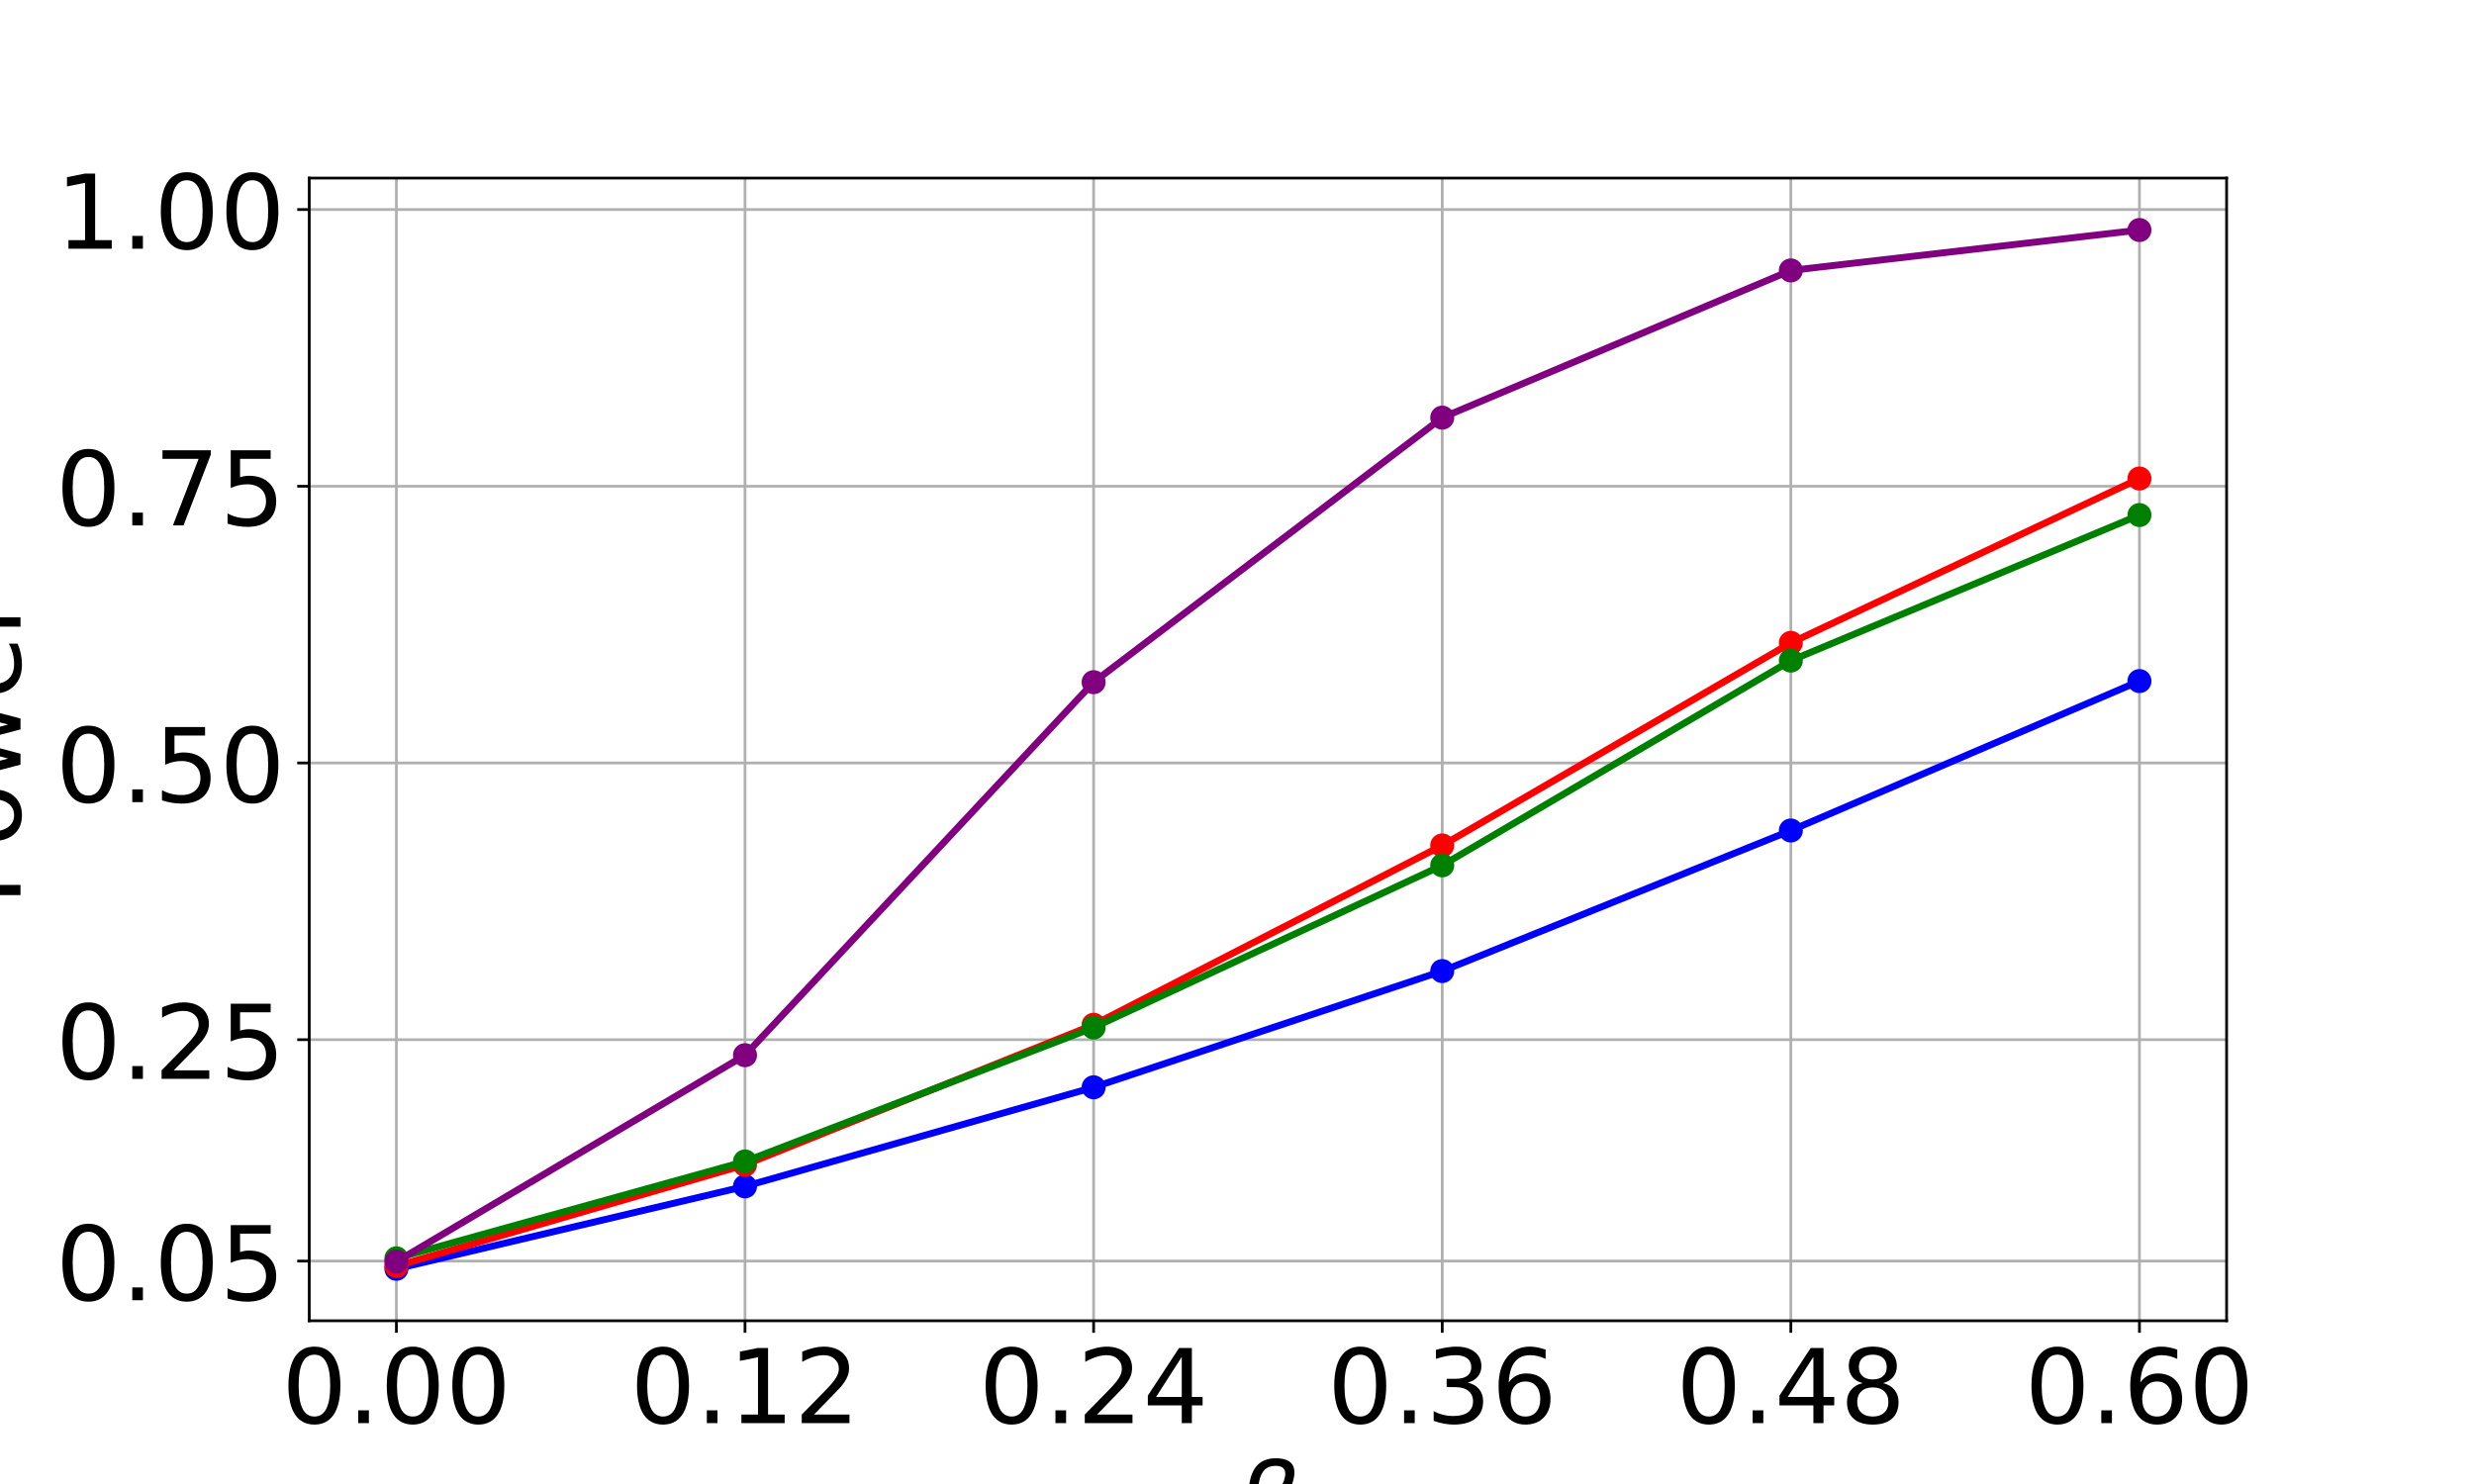
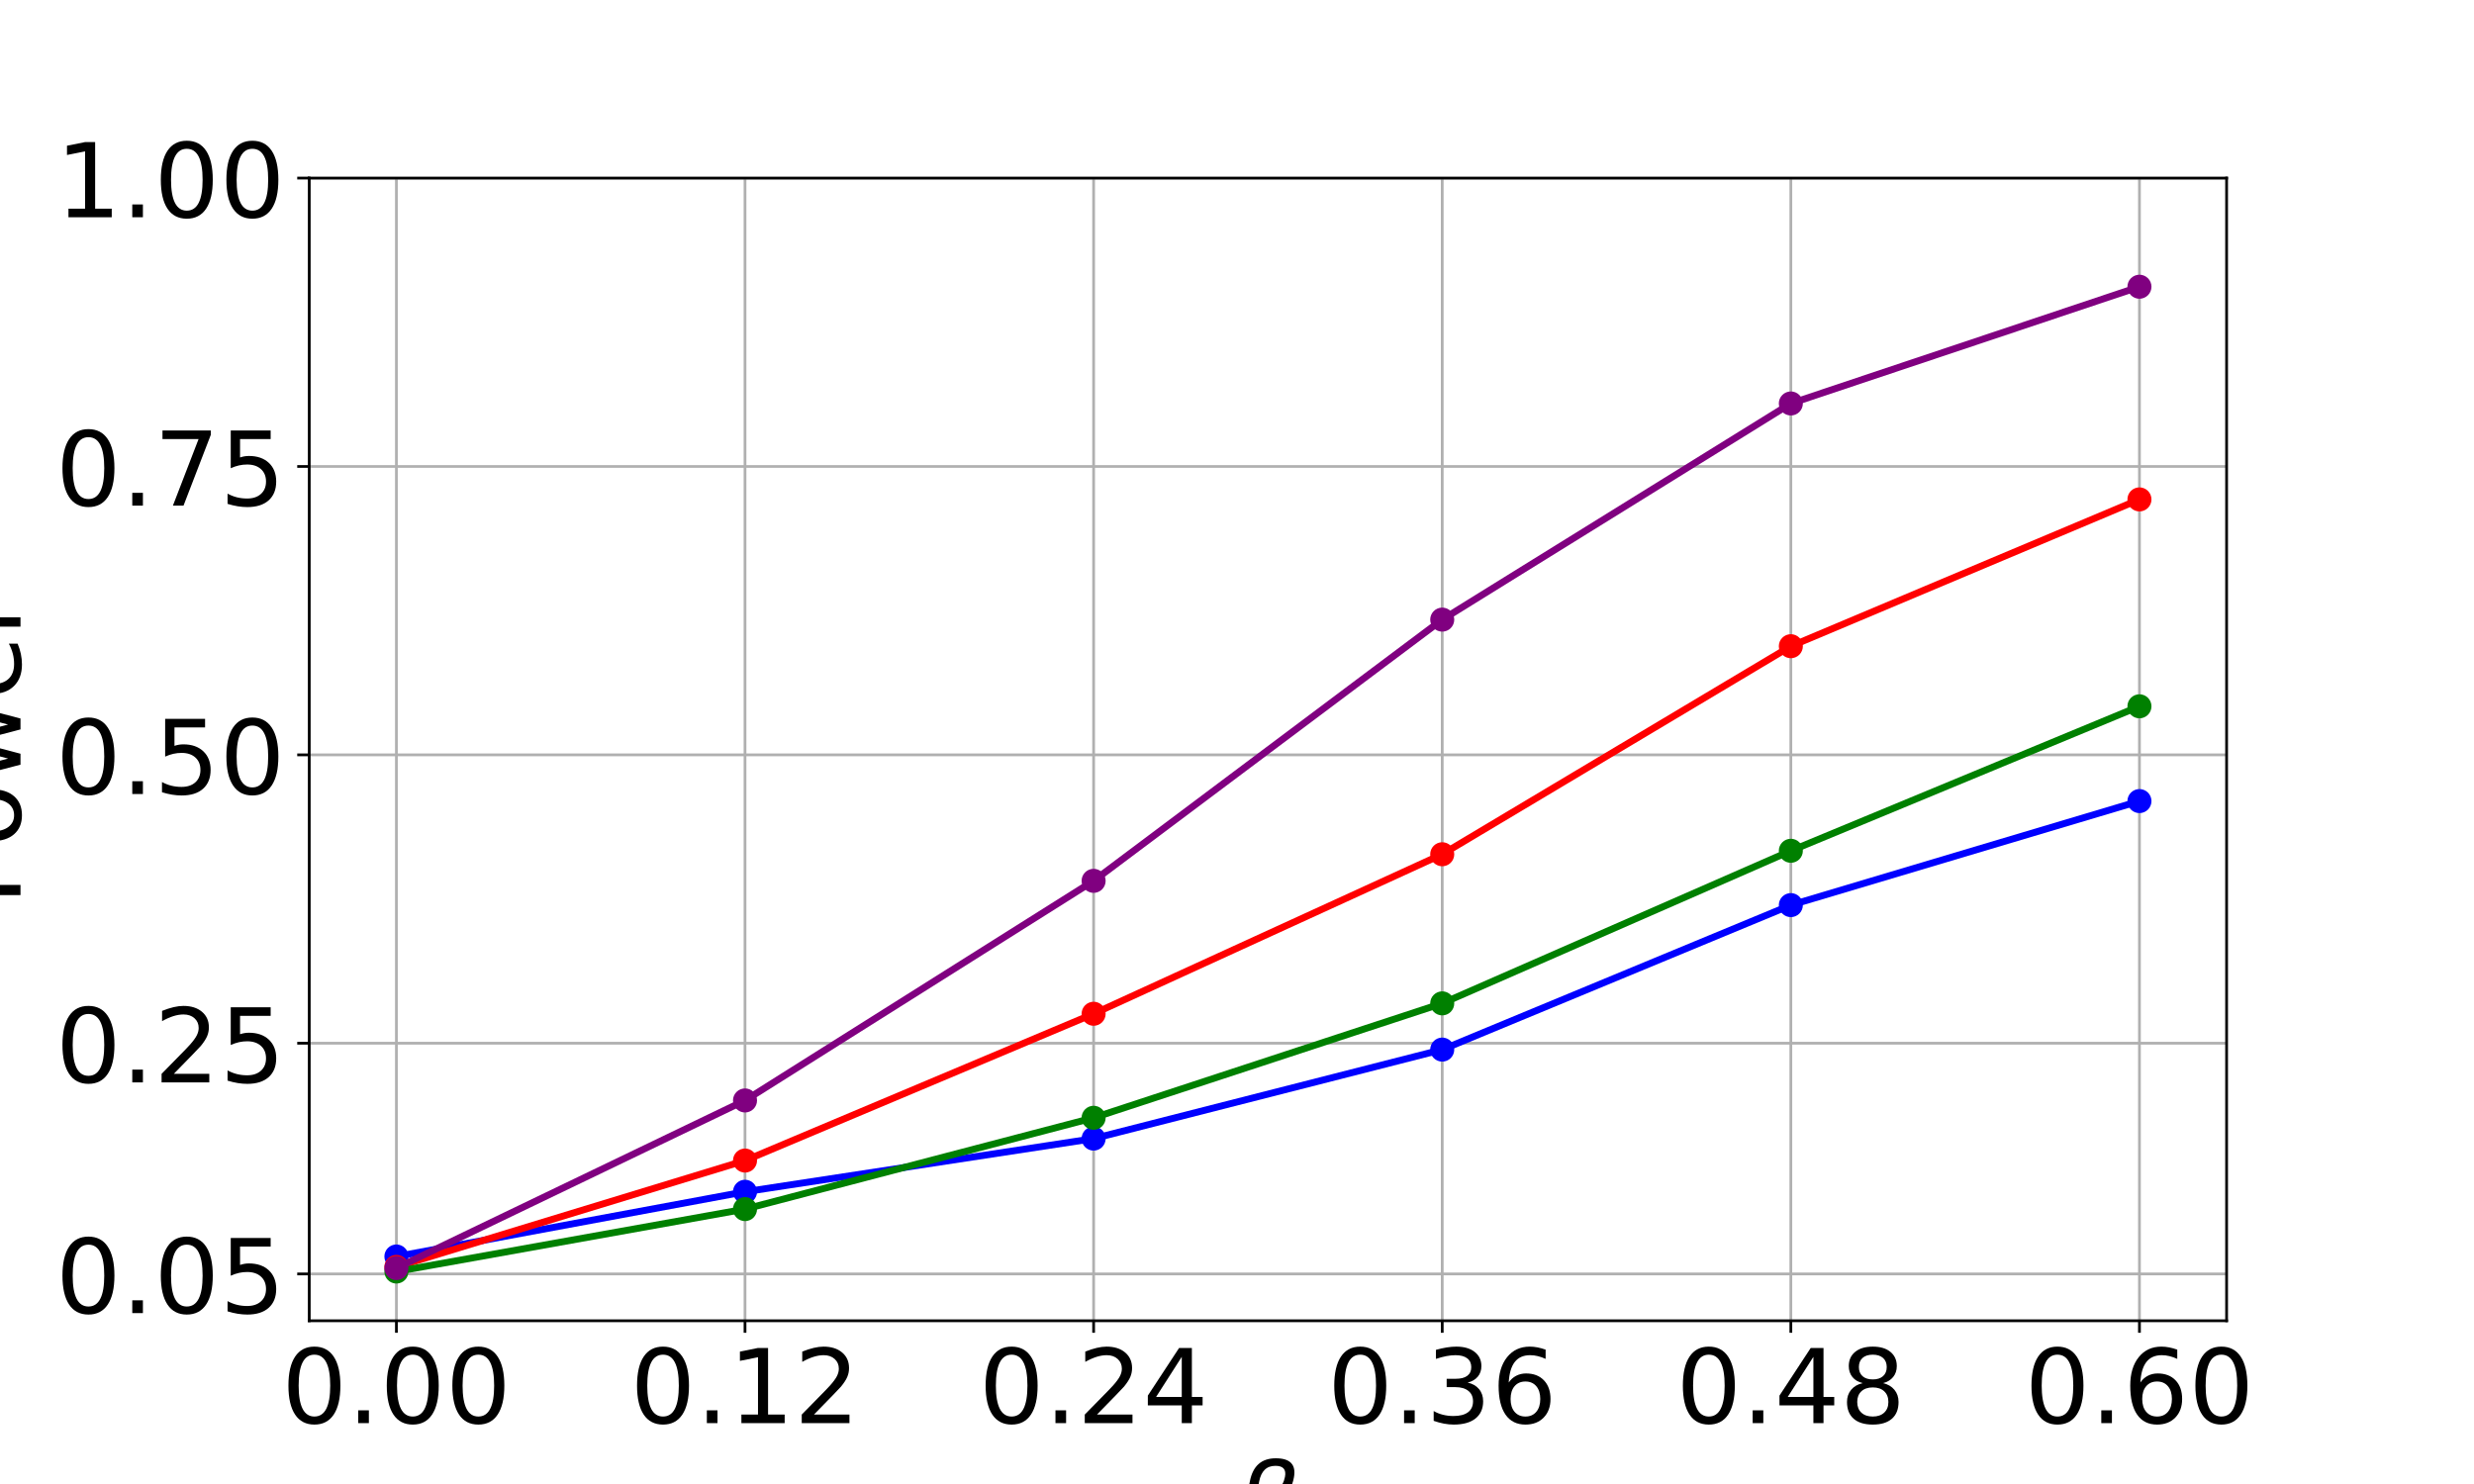
<svg xmlns="http://www.w3.org/2000/svg" xmlns:xlink="http://www.w3.org/1999/xlink" width="720pt" height="432pt" viewBox="0 0 720 432" version="1.1">
  <defs>
    <style type="text/css">*{stroke-linejoin: round; stroke-linecap: butt}</style>
  </defs>
  <g id="figure_1">
    <g id="patch_1">
      <path d="M 0 432  L 720 432  L 720 0  L 0 0  z " style="fill: #ffffff" />
    </g>
    <g id="axes_1">
      <g id="patch_2">
        <path d="M 90 384.48  L 648 384.48  L 648 51.84  L 90 51.84  z " style="fill: #ffffff" />
      </g>
      <g id="matplotlib.axis_1">
        <g id="xtick_1">
          <g id="line2d_1">
-             <path d="M 115.364 384.48  L 115.364 51.84  " clip-path="url(#p0c7e4911d2)" style="fill: none; stroke: #b0b0b0; stroke-width: 0.8; stroke-linecap: square" />
+             <path d="M 115.364 384.48  L 115.364 51.84  " clip-path="url(#p7acdc396c1)" style="fill: none; stroke: #b0b0b0; stroke-width: 0.8; stroke-linecap: square" />
          </g>
          <g id="line2d_2">
            <defs>
-               <path id="ma0d2a9cfcd" d="M 0 0  L 0 3.5  " style="stroke: #000000; stroke-width: 0.8" />
+               <path id="ma7e006660e" d="M 0 0  L 0 3.5  " style="stroke: #000000; stroke-width: 0.8" />
            </defs>
            <g>
-               <use xlink:href="#ma0d2a9cfcd" x="115.364" y="384.48" style="stroke: #000000; stroke-width: 0.8" />
+               <use xlink:href="#ma7e006660e" x="115.364" y="384.48" style="stroke: #000000; stroke-width: 0.8" />
            </g>
          </g>
          <g id="text_1">
            <g transform="translate(81.9652 414.2753) scale(0.3 -0.3)">
              <defs>
                <path id="DejaVuSans-30" d="M 2034 4250  Q 1547 4250 1301 3770  Q 1056 3291 1056 2328  Q 1056 1369 1301 889  Q 1547 409 2034 409  Q 2525 409 2770 889  Q 3016 1369 3016 2328  Q 3016 3291 2770 3770  Q 2525 4250 2034 4250  z M 2034 4750  Q 2819 4750 3233 4129  Q 3647 3509 3647 2328  Q 3647 1150 3233 529  Q 2819 -91 2034 -91  Q 1250 -91 836 529  Q 422 1150 422 2328  Q 422 3509 836 4129  Q 1250 4750 2034 4750  z " transform="scale(0.015625)" />
                <path id="DejaVuSans-2e" d="M 684 794  L 1344 794  L 1344 0  L 684 0  L 684 794  z " transform="scale(0.015625)" />
              </defs>
              <use xlink:href="#DejaVuSans-30" />
              <use xlink:href="#DejaVuSans-2e" x="63.623" />
              <use xlink:href="#DejaVuSans-30" x="95.41" />
              <use xlink:href="#DejaVuSans-30" x="159.033" />
            </g>
          </g>
        </g>
        <g id="xtick_2">
          <g id="line2d_3">
-             <path d="M 216.818 384.48  L 216.818 51.84  " clip-path="url(#p0c7e4911d2)" style="fill: none; stroke: #b0b0b0; stroke-width: 0.8; stroke-linecap: square" />
+             <path d="M 216.818 384.48  L 216.818 51.84  " clip-path="url(#p7acdc396c1)" style="fill: none; stroke: #b0b0b0; stroke-width: 0.8; stroke-linecap: square" />
          </g>
          <g id="line2d_4">
            <g>
-               <use xlink:href="#ma0d2a9cfcd" x="216.818" y="384.48" style="stroke: #000000; stroke-width: 0.8" />
+               <use xlink:href="#ma7e006660e" x="216.818" y="384.48" style="stroke: #000000; stroke-width: 0.8" />
            </g>
          </g>
          <g id="text_2">
            <g transform="translate(183.4197 414.2753) scale(0.3 -0.3)">
              <defs>
                <path id="DejaVuSans-31" d="M 794 531  L 1825 531  L 1825 4091  L 703 3866  L 703 4441  L 1819 4666  L 2450 4666  L 2450 531  L 3481 531  L 3481 0  L 794 0  L 794 531  z " transform="scale(0.015625)" />
                <path id="DejaVuSans-32" d="M 1228 531  L 3431 531  L 3431 0  L 469 0  L 469 531  Q 828 903 1448 1529  Q 2069 2156 2228 2338  Q 2531 2678 2651 2914  Q 2772 3150 2772 3378  Q 2772 3750 2511 3984  Q 2250 4219 1831 4219  Q 1534 4219 1204 4116  Q 875 4013 500 3803  L 500 4441  Q 881 4594 1212 4672  Q 1544 4750 1819 4750  Q 2544 4750 2975 4387  Q 3406 4025 3406 3419  Q 3406 3131 3298 2873  Q 3191 2616 2906 2266  Q 2828 2175 2409 1742  Q 1991 1309 1228 531  z " transform="scale(0.015625)" />
              </defs>
              <use xlink:href="#DejaVuSans-30" />
              <use xlink:href="#DejaVuSans-2e" x="63.623" />
              <use xlink:href="#DejaVuSans-31" x="95.41" />
              <use xlink:href="#DejaVuSans-32" x="159.033" />
            </g>
          </g>
        </g>
        <g id="xtick_3">
          <g id="line2d_5">
-             <path d="M 318.273 384.48  L 318.273 51.84  " clip-path="url(#p0c7e4911d2)" style="fill: none; stroke: #b0b0b0; stroke-width: 0.8; stroke-linecap: square" />
+             <path d="M 318.273 384.48  L 318.273 51.84  " clip-path="url(#p7acdc396c1)" style="fill: none; stroke: #b0b0b0; stroke-width: 0.8; stroke-linecap: square" />
          </g>
          <g id="line2d_6">
            <g>
-               <use xlink:href="#ma0d2a9cfcd" x="318.273" y="384.48" style="stroke: #000000; stroke-width: 0.8" />
+               <use xlink:href="#ma7e006660e" x="318.273" y="384.48" style="stroke: #000000; stroke-width: 0.8" />
            </g>
          </g>
          <g id="text_3">
            <g transform="translate(284.8743 414.2753) scale(0.3 -0.3)">
              <defs>
                <path id="DejaVuSans-34" d="M 2419 4116  L 825 1625  L 2419 1625  L 2419 4116  z M 2253 4666  L 3047 4666  L 3047 1625  L 3713 1625  L 3713 1100  L 3047 1100  L 3047 0  L 2419 0  L 2419 1100  L 313 1100  L 313 1709  L 2253 4666  z " transform="scale(0.015625)" />
              </defs>
              <use xlink:href="#DejaVuSans-30" />
              <use xlink:href="#DejaVuSans-2e" x="63.623" />
              <use xlink:href="#DejaVuSans-32" x="95.41" />
              <use xlink:href="#DejaVuSans-34" x="159.033" />
            </g>
          </g>
        </g>
        <g id="xtick_4">
          <g id="line2d_7">
-             <path d="M 419.727 384.48  L 419.727 51.84  " clip-path="url(#p0c7e4911d2)" style="fill: none; stroke: #b0b0b0; stroke-width: 0.8; stroke-linecap: square" />
+             <path d="M 419.727 384.48  L 419.727 51.84  " clip-path="url(#p7acdc396c1)" style="fill: none; stroke: #b0b0b0; stroke-width: 0.8; stroke-linecap: square" />
          </g>
          <g id="line2d_8">
            <g>
-               <use xlink:href="#ma0d2a9cfcd" x="419.727" y="384.48" style="stroke: #000000; stroke-width: 0.8" />
+               <use xlink:href="#ma7e006660e" x="419.727" y="384.48" style="stroke: #000000; stroke-width: 0.8" />
            </g>
          </g>
          <g id="text_4">
            <g transform="translate(386.3288 414.2753) scale(0.3 -0.3)">
              <defs>
                <path id="DejaVuSans-33" d="M 2597 2516  Q 3050 2419 3304 2112  Q 3559 1806 3559 1356  Q 3559 666 3084 287  Q 2609 -91 1734 -91  Q 1441 -91 1130 -33  Q 819 25 488 141  L 488 750  Q 750 597 1062 519  Q 1375 441 1716 441  Q 2309 441 2620 675  Q 2931 909 2931 1356  Q 2931 1769 2642 2001  Q 2353 2234 1838 2234  L 1294 2234  L 1294 2753  L 1863 2753  Q 2328 2753 2575 2939  Q 2822 3125 2822 3475  Q 2822 3834 2567 4026  Q 2313 4219 1838 4219  Q 1578 4219 1281 4162  Q 984 4106 628 3988  L 628 4550  Q 988 4650 1302 4700  Q 1616 4750 1894 4750  Q 2613 4750 3031 4423  Q 3450 4097 3450 3541  Q 3450 3153 3228 2886  Q 3006 2619 2597 2516  z " transform="scale(0.015625)" />
                <path id="DejaVuSans-36" d="M 2113 2584  Q 1688 2584 1439 2293  Q 1191 2003 1191 1497  Q 1191 994 1439 701  Q 1688 409 2113 409  Q 2538 409 2786 701  Q 3034 994 3034 1497  Q 3034 2003 2786 2293  Q 2538 2584 2113 2584  z M 3366 4563  L 3366 3988  Q 3128 4100 2886 4159  Q 2644 4219 2406 4219  Q 1781 4219 1451 3797  Q 1122 3375 1075 2522  Q 1259 2794 1537 2939  Q 1816 3084 2150 3084  Q 2853 3084 3261 2657  Q 3669 2231 3669 1497  Q 3669 778 3244 343  Q 2819 -91 2113 -91  Q 1303 -91 875 529  Q 447 1150 447 2328  Q 447 3434 972 4092  Q 1497 4750 2381 4750  Q 2619 4750 2861 4703  Q 3103 4656 3366 4563  z " transform="scale(0.015625)" />
              </defs>
              <use xlink:href="#DejaVuSans-30" />
              <use xlink:href="#DejaVuSans-2e" x="63.623" />
              <use xlink:href="#DejaVuSans-33" x="95.41" />
              <use xlink:href="#DejaVuSans-36" x="159.033" />
            </g>
          </g>
        </g>
        <g id="xtick_5">
          <g id="line2d_9">
-             <path d="M 521.182 384.48  L 521.182 51.84  " clip-path="url(#p0c7e4911d2)" style="fill: none; stroke: #b0b0b0; stroke-width: 0.8; stroke-linecap: square" />
+             <path d="M 521.182 384.48  L 521.182 51.84  " clip-path="url(#p7acdc396c1)" style="fill: none; stroke: #b0b0b0; stroke-width: 0.8; stroke-linecap: square" />
          </g>
          <g id="line2d_10">
            <g>
-               <use xlink:href="#ma0d2a9cfcd" x="521.182" y="384.48" style="stroke: #000000; stroke-width: 0.8" />
+               <use xlink:href="#ma7e006660e" x="521.182" y="384.48" style="stroke: #000000; stroke-width: 0.8" />
            </g>
          </g>
          <g id="text_5">
            <g transform="translate(487.7834 414.2753) scale(0.3 -0.3)">
              <defs>
                <path id="DejaVuSans-38" d="M 2034 2216  Q 1584 2216 1326 1975  Q 1069 1734 1069 1313  Q 1069 891 1326 650  Q 1584 409 2034 409  Q 2484 409 2743 651  Q 3003 894 3003 1313  Q 3003 1734 2745 1975  Q 2488 2216 2034 2216  z M 1403 2484  Q 997 2584 770 2862  Q 544 3141 544 3541  Q 544 4100 942 4425  Q 1341 4750 2034 4750  Q 2731 4750 3128 4425  Q 3525 4100 3525 3541  Q 3525 3141 3298 2862  Q 3072 2584 2669 2484  Q 3125 2378 3379 2068  Q 3634 1759 3634 1313  Q 3634 634 3220 271  Q 2806 -91 2034 -91  Q 1263 -91 848 271  Q 434 634 434 1313  Q 434 1759 690 2068  Q 947 2378 1403 2484  z M 1172 3481  Q 1172 3119 1398 2916  Q 1625 2713 2034 2713  Q 2441 2713 2670 2916  Q 2900 3119 2900 3481  Q 2900 3844 2670 4047  Q 2441 4250 2034 4250  Q 1625 4250 1398 4047  Q 1172 3844 1172 3481  z " transform="scale(0.015625)" />
              </defs>
              <use xlink:href="#DejaVuSans-30" />
              <use xlink:href="#DejaVuSans-2e" x="63.623" />
              <use xlink:href="#DejaVuSans-34" x="95.41" />
              <use xlink:href="#DejaVuSans-38" x="159.033" />
            </g>
          </g>
        </g>
        <g id="xtick_6">
          <g id="line2d_11">
-             <path d="M 622.636 384.48  L 622.636 51.84  " clip-path="url(#p0c7e4911d2)" style="fill: none; stroke: #b0b0b0; stroke-width: 0.8; stroke-linecap: square" />
+             <path d="M 622.636 384.48  L 622.636 51.84  " clip-path="url(#p7acdc396c1)" style="fill: none; stroke: #b0b0b0; stroke-width: 0.8; stroke-linecap: square" />
          </g>
          <g id="line2d_12">
            <g>
-               <use xlink:href="#ma0d2a9cfcd" x="622.636" y="384.48" style="stroke: #000000; stroke-width: 0.8" />
+               <use xlink:href="#ma7e006660e" x="622.636" y="384.48" style="stroke: #000000; stroke-width: 0.8" />
            </g>
          </g>
          <g id="text_6">
            <g transform="translate(589.2379 414.2753) scale(0.3 -0.3)">
              <use xlink:href="#DejaVuSans-30" />
              <use xlink:href="#DejaVuSans-2e" x="63.623" />
              <use xlink:href="#DejaVuSans-36" x="95.41" />
              <use xlink:href="#DejaVuSans-30" x="159.033" />
            </g>
          </g>
        </g>
        <g id="text_7">
          <g transform="translate(359.4 447.6144) scale(0.3 -0.3)">
            <defs>
              <path id="DejaVuSans-Oblique-3b2" d="M 872 216  L 572 -1331  L -6 -1331  L 928 3478  Q 1206 4903 2538 4903  Q 3888 4903 3659 3700  Q 3503 2844 2894 2531  Q 3713 2250 3553 1416  Q 3272 -69 1759 -66  Q 1097 -63 872 216  z M 1019 966  Q 1259 422 1875 425  Q 2775 425 2966 1406  Q 3138 2288 1675 2219  L 1778 2750  Q 2909 2731 3106 3750  Q 3241 4438 2509 4434  Q 1691 4434 1503 3459  L 1019 966  z " transform="scale(0.015625)" />
            </defs>
            <use xlink:href="#DejaVuSans-Oblique-3b2" transform="translate(0 0.390625)" />
          </g>
        </g>
      </g>
      <g id="matplotlib.axis_2">
        <g id="ytick_1">
          <g id="line2d_13">
-             <path d="M 90 302.661  L 648 302.661  " clip-path="url(#p0c7e4911d2)" style="fill: none; stroke: #b0b0b0; stroke-width: 0.8; stroke-linecap: square" />
+             <path d="M 90 303.692  L 648 303.692  " clip-path="url(#p7acdc396c1)" style="fill: none; stroke: #b0b0b0; stroke-width: 0.8; stroke-linecap: square" />
          </g>
          <g id="line2d_14">
            <defs>
-               <path id="md05ab7b2bf" d="M 0 0  L -3.5 0  " style="stroke: #000000; stroke-width: 0.8" />
+               <path id="ma28c7f4cf5" d="M 0 0  L -3.5 0  " style="stroke: #000000; stroke-width: 0.8" />
            </defs>
            <g>
-               <use xlink:href="#md05ab7b2bf" x="90" y="302.661" style="stroke: #000000; stroke-width: 0.8" />
+               <use xlink:href="#ma28c7f4cf5" x="90" y="303.692" style="stroke: #000000; stroke-width: 0.8" />
            </g>
          </g>
          <g id="text_8">
-             <g transform="translate(16.20312 314.0589) scale(0.3 -0.3)">
+             <g transform="translate(16.20312 315.0898) scale(0.3 -0.3)">
              <defs>
                <path id="DejaVuSans-35" d="M 691 4666  L 3169 4666  L 3169 4134  L 1269 4134  L 1269 2991  Q 1406 3038 1543 3061  Q 1681 3084 1819 3084  Q 2600 3084 3056 2656  Q 3513 2228 3513 1497  Q 3513 744 3044 326  Q 2575 -91 1722 -91  Q 1428 -91 1123 -41  Q 819 9 494 109  L 494 744  Q 775 591 1075 516  Q 1375 441 1709 441  Q 2250 441 2565 725  Q 2881 1009 2881 1497  Q 2881 1984 2565 2268  Q 2250 2553 1709 2553  Q 1456 2553 1204 2497  Q 953 2441 691 2322  L 691 4666  z " transform="scale(0.015625)" />
              </defs>
              <use xlink:href="#DejaVuSans-30" />
              <use xlink:href="#DejaVuSans-2e" x="63.623" />
              <use xlink:href="#DejaVuSans-32" x="95.41" />
              <use xlink:href="#DejaVuSans-35" x="159.033" />
            </g>
          </g>
        </g>
        <g id="ytick_2">
          <g id="line2d_15">
-             <path d="M 90 222.107  L 648 222.107  " clip-path="url(#p0c7e4911d2)" style="fill: none; stroke: #b0b0b0; stroke-width: 0.8; stroke-linecap: square" />
+             <path d="M 90 219.741  L 648 219.741  " clip-path="url(#p7acdc396c1)" style="fill: none; stroke: #b0b0b0; stroke-width: 0.8; stroke-linecap: square" />
          </g>
          <g id="line2d_16">
            <g>
-               <use xlink:href="#md05ab7b2bf" x="90" y="222.107" style="stroke: #000000; stroke-width: 0.8" />
+               <use xlink:href="#ma28c7f4cf5" x="90" y="219.741" style="stroke: #000000; stroke-width: 0.8" />
            </g>
          </g>
          <g id="text_9">
-             <g transform="translate(16.20312 233.5048) scale(0.3 -0.3)">
+             <g transform="translate(16.20312 231.1391) scale(0.3 -0.3)">
              <use xlink:href="#DejaVuSans-30" />
              <use xlink:href="#DejaVuSans-2e" x="63.623" />
              <use xlink:href="#DejaVuSans-35" x="95.41" />
              <use xlink:href="#DejaVuSans-30" x="159.033" />
            </g>
          </g>
        </g>
        <g id="ytick_3">
          <g id="line2d_17">
-             <path d="M 90 141.553  L 648 141.553  " clip-path="url(#p0c7e4911d2)" style="fill: none; stroke: #b0b0b0; stroke-width: 0.8; stroke-linecap: square" />
+             <path d="M 90 135.791  L 648 135.791  " clip-path="url(#p7acdc396c1)" style="fill: none; stroke: #b0b0b0; stroke-width: 0.8; stroke-linecap: square" />
          </g>
          <g id="line2d_18">
            <g>
-               <use xlink:href="#md05ab7b2bf" x="90" y="141.553" style="stroke: #000000; stroke-width: 0.8" />
+               <use xlink:href="#ma28c7f4cf5" x="90" y="135.791" style="stroke: #000000; stroke-width: 0.8" />
            </g>
          </g>
          <g id="text_10">
-             <g transform="translate(16.20312 152.9507) scale(0.3 -0.3)">
+             <g transform="translate(16.20312 147.1884) scale(0.3 -0.3)">
              <defs>
                <path id="DejaVuSans-37" d="M 525 4666  L 3525 4666  L 3525 4397  L 1831 0  L 1172 0  L 2766 4134  L 525 4134  L 525 4666  z " transform="scale(0.015625)" />
              </defs>
              <use xlink:href="#DejaVuSans-30" />
              <use xlink:href="#DejaVuSans-2e" x="63.623" />
              <use xlink:href="#DejaVuSans-37" x="95.41" />
              <use xlink:href="#DejaVuSans-35" x="159.033" />
            </g>
          </g>
        </g>
        <g id="ytick_4">
          <g id="line2d_19">
-             <path d="M 90 60.999  L 648 60.999  " clip-path="url(#p0c7e4911d2)" style="fill: none; stroke: #b0b0b0; stroke-width: 0.8; stroke-linecap: square" />
+             <path d="M 90 51.84  L 648 51.84  " clip-path="url(#p7acdc396c1)" style="fill: none; stroke: #b0b0b0; stroke-width: 0.8; stroke-linecap: square" />
          </g>
          <g id="line2d_20">
            <g>
-               <use xlink:href="#md05ab7b2bf" x="90" y="60.999" style="stroke: #000000; stroke-width: 0.8" />
+               <use xlink:href="#ma28c7f4cf5" x="90" y="51.84" style="stroke: #000000; stroke-width: 0.8" />
            </g>
          </g>
          <g id="text_11">
-             <g transform="translate(16.20312 72.39665) scale(0.3 -0.3)">
+             <g transform="translate(16.20312 63.23766) scale(0.3 -0.3)">
              <use xlink:href="#DejaVuSans-31" />
              <use xlink:href="#DejaVuSans-2e" x="63.623" />
              <use xlink:href="#DejaVuSans-30" x="95.41" />
              <use xlink:href="#DejaVuSans-30" x="159.033" />
            </g>
          </g>
        </g>
        <g id="ytick_5">
          <g id="line2d_21">
-             <path d="M 90 367.104  L 648 367.104  " clip-path="url(#p0c7e4911d2)" style="fill: none; stroke: #b0b0b0; stroke-width: 0.8; stroke-linecap: square" />
+             <path d="M 90 370.853  L 648 370.853  " clip-path="url(#p7acdc396c1)" style="fill: none; stroke: #b0b0b0; stroke-width: 0.8; stroke-linecap: square" />
          </g>
          <g id="line2d_22">
            <g>
-               <use xlink:href="#md05ab7b2bf" x="90" y="367.104" style="stroke: #000000; stroke-width: 0.8" />
+               <use xlink:href="#ma28c7f4cf5" x="90" y="370.853" style="stroke: #000000; stroke-width: 0.8" />
            </g>
          </g>
          <g id="text_12">
-             <g transform="translate(16.20312 378.5021) scale(0.3 -0.3)">
+             <g transform="translate(16.20312 382.2504) scale(0.3 -0.3)">
              <use xlink:href="#DejaVuSans-30" />
              <use xlink:href="#DejaVuSans-2e" x="63.623" />
              <use xlink:href="#DejaVuSans-30" x="95.41" />
              <use xlink:href="#DejaVuSans-35" x="159.033" />
            </g>
          </g>
        </g>
        <g id="text_13">
          <g transform="translate(5.964062 263.5022) rotate(-90) scale(0.3 -0.3)">
            <defs>
              <path id="DejaVuSans-50" d="M 1259 4147  L 1259 2394  L 2053 2394  Q 2494 2394 2734 2622  Q 2975 2850 2975 3272  Q 2975 3691 2734 3919  Q 2494 4147 2053 4147  L 1259 4147  z M 628 4666  L 2053 4666  Q 2838 4666 3239 4311  Q 3641 3956 3641 3272  Q 3641 2581 3239 2228  Q 2838 1875 2053 1875  L 1259 1875  L 1259 0  L 628 0  L 628 4666  z " transform="scale(0.015625)" />
              <path id="DejaVuSans-6f" d="M 1959 3097  Q 1497 3097 1228 2736  Q 959 2375 959 1747  Q 959 1119 1226 758  Q 1494 397 1959 397  Q 2419 397 2687 759  Q 2956 1122 2956 1747  Q 2956 2369 2687 2733  Q 2419 3097 1959 3097  z M 1959 3584  Q 2709 3584 3137 3096  Q 3566 2609 3566 1747  Q 3566 888 3137 398  Q 2709 -91 1959 -91  Q 1206 -91 779 398  Q 353 888 353 1747  Q 353 2609 779 3096  Q 1206 3584 1959 3584  z " transform="scale(0.015625)" />
              <path id="DejaVuSans-77" d="M 269 3500  L 844 3500  L 1563 769  L 2278 3500  L 2956 3500  L 3675 769  L 4391 3500  L 4966 3500  L 4050 0  L 3372 0  L 2619 2869  L 1863 0  L 1184 0  L 269 3500  z " transform="scale(0.015625)" />
              <path id="DejaVuSans-65" d="M 3597 1894  L 3597 1613  L 953 1613  Q 991 1019 1311 708  Q 1631 397 2203 397  Q 2534 397 2845 478  Q 3156 559 3463 722  L 3463 178  Q 3153 47 2828 -22  Q 2503 -91 2169 -91  Q 1331 -91 842 396  Q 353 884 353 1716  Q 353 2575 817 3079  Q 1281 3584 2069 3584  Q 2775 3584 3186 3129  Q 3597 2675 3597 1894  z M 3022 2063  Q 3016 2534 2758 2815  Q 2500 3097 2075 3097  Q 1594 3097 1305 2825  Q 1016 2553 972 2059  L 3022 2063  z " transform="scale(0.015625)" />
              <path id="DejaVuSans-72" d="M 2631 2963  Q 2534 3019 2420 3045  Q 2306 3072 2169 3072  Q 1681 3072 1420 2755  Q 1159 2438 1159 1844  L 1159 0  L 581 0  L 581 3500  L 1159 3500  L 1159 2956  Q 1341 3275 1631 3429  Q 1922 3584 2338 3584  Q 2397 3584 2469 3576  Q 2541 3569 2628 3553  L 2631 2963  z " transform="scale(0.015625)" />
            </defs>
            <use xlink:href="#DejaVuSans-50" />
            <use xlink:href="#DejaVuSans-6f" x="56.678" />
            <use xlink:href="#DejaVuSans-77" x="117.859" />
            <use xlink:href="#DejaVuSans-65" x="199.646" />
            <use xlink:href="#DejaVuSans-72" x="261.17" />
          </g>
        </g>
      </g>
      <g id="line2d_23">
-         <path d="M 115.364 369.36  L 216.818 345.355  L 318.273 316.517  L 419.727 282.684  L 521.182 241.762  L 622.636 198.263  " clip-path="url(#p0c7e4911d2)" style="fill: none; stroke: #0000ff; stroke-width: 2; stroke-linecap: square" />
+         <path d="M 115.364 365.772  L 216.818 346.929  L 318.273 331.451  L 419.727 305.543  L 521.182 263.483  L 622.636 233.2  " clip-path="url(#p7acdc396c1)" style="fill: none; stroke: #0000ff; stroke-width: 2; stroke-linecap: square" />
        <defs>
-           <path id="ma704b4df18" d="M 0 3  C 0.796 3 1.559 2.684 2.121 2.121  C 2.684 1.559 3 0.796 3 0  C 3 -0.796 2.684 -1.559 2.121 -2.121  C 1.559 -2.684 0.796 -3 0 -3  C -0.796 -3 -1.559 -2.684 -2.121 -2.121  C -2.684 -1.559 -3 -0.796 -3 0  C -3 0.796 -2.684 1.559 -2.121 2.121  C -1.559 2.684 -0.796 3 0 3  z " style="stroke: #0000ff" />
+           <path id="mbe7070f7f9" d="M 0 3  C 0.796 3 1.559 2.684 2.121 2.121  C 2.684 1.559 3 0.796 3 0  C 3 -0.796 2.684 -1.559 2.121 -2.121  C 1.559 -2.684 0.796 -3 0 -3  C -0.796 -3 -1.559 -2.684 -2.121 -2.121  C -2.684 -1.559 -3 -0.796 -3 0  C -3 0.796 -2.684 1.559 -2.121 2.121  C -1.559 2.684 -0.796 3 0 3  z " style="stroke: #0000ff" />
        </defs>
-         <g clip-path="url(#p0c7e4911d2)">
-           <use xlink:href="#ma704b4df18" x="115.364" y="369.36" style="fill: #0000ff; stroke: #0000ff" />
-           <use xlink:href="#ma704b4df18" x="216.818" y="345.355" style="fill: #0000ff; stroke: #0000ff" />
-           <use xlink:href="#ma704b4df18" x="318.273" y="316.517" style="fill: #0000ff; stroke: #0000ff" />
-           <use xlink:href="#ma704b4df18" x="419.727" y="282.684" style="fill: #0000ff; stroke: #0000ff" />
-           <use xlink:href="#ma704b4df18" x="521.182" y="241.762" style="fill: #0000ff; stroke: #0000ff" />
-           <use xlink:href="#ma704b4df18" x="622.636" y="198.263" style="fill: #0000ff; stroke: #0000ff" />
+         <g clip-path="url(#p7acdc396c1)">
+           <use xlink:href="#mbe7070f7f9" x="115.364" y="365.772" style="fill: #0000ff; stroke: #0000ff" />
+           <use xlink:href="#mbe7070f7f9" x="216.818" y="346.929" style="fill: #0000ff; stroke: #0000ff" />
+           <use xlink:href="#mbe7070f7f9" x="318.273" y="331.451" style="fill: #0000ff; stroke: #0000ff" />
+           <use xlink:href="#mbe7070f7f9" x="419.727" y="305.543" style="fill: #0000ff; stroke: #0000ff" />
+           <use xlink:href="#mbe7070f7f9" x="521.182" y="263.483" style="fill: #0000ff; stroke: #0000ff" />
+           <use xlink:href="#mbe7070f7f9" x="622.636" y="233.2" style="fill: #0000ff; stroke: #0000ff" />
        </g>
      </g>
      <g id="line2d_24">
-         <path d="M 115.364 368.554  L 216.818 339.072  L 318.273 298.311  L 419.727 246.112  L 521.182 187.147  L 622.636 139.298  " clip-path="url(#p0c7e4911d2)" style="fill: none; stroke: #ff0000; stroke-width: 2; stroke-linecap: square" />
+         <path d="M 115.364 368.8  L 216.818 337.844  L 318.273 295.112  L 419.727 248.678  L 521.182 188.113  L 622.636 145.38  " clip-path="url(#p7acdc396c1)" style="fill: none; stroke: #ff0000; stroke-width: 2; stroke-linecap: square" />
        <defs>
-           <path id="mb2bfd2a02f" d="M 0 3  C 0.796 3 1.559 2.684 2.121 2.121  C 2.684 1.559 3 0.796 3 0  C 3 -0.796 2.684 -1.559 2.121 -2.121  C 1.559 -2.684 0.796 -3 0 -3  C -0.796 -3 -1.559 -2.684 -2.121 -2.121  C -2.684 -1.559 -3 -0.796 -3 0  C -3 0.796 -2.684 1.559 -2.121 2.121  C -1.559 2.684 -0.796 3 0 3  z " style="stroke: #ff0000" />
+           <path id="me8ce0a0cf6" d="M 0 3  C 0.796 3 1.559 2.684 2.121 2.121  C 2.684 1.559 3 0.796 3 0  C 3 -0.796 2.684 -1.559 2.121 -2.121  C 1.559 -2.684 0.796 -3 0 -3  C -0.796 -3 -1.559 -2.684 -2.121 -2.121  C -2.684 -1.559 -3 -0.796 -3 0  C -3 0.796 -2.684 1.559 -2.121 2.121  C -1.559 2.684 -0.796 3 0 3  z " style="stroke: #ff0000" />
        </defs>
-         <g clip-path="url(#p0c7e4911d2)">
-           <use xlink:href="#mb2bfd2a02f" x="115.364" y="368.554" style="fill: #ff0000; stroke: #ff0000" />
-           <use xlink:href="#mb2bfd2a02f" x="216.818" y="339.072" style="fill: #ff0000; stroke: #ff0000" />
-           <use xlink:href="#mb2bfd2a02f" x="318.273" y="298.311" style="fill: #ff0000; stroke: #ff0000" />
-           <use xlink:href="#mb2bfd2a02f" x="419.727" y="246.112" style="fill: #ff0000; stroke: #ff0000" />
-           <use xlink:href="#mb2bfd2a02f" x="521.182" y="187.147" style="fill: #ff0000; stroke: #ff0000" />
-           <use xlink:href="#mb2bfd2a02f" x="622.636" y="139.298" style="fill: #ff0000; stroke: #ff0000" />
+         <g clip-path="url(#p7acdc396c1)">
+           <use xlink:href="#me8ce0a0cf6" x="115.364" y="368.8" style="fill: #ff0000; stroke: #ff0000" />
+           <use xlink:href="#me8ce0a0cf6" x="216.818" y="337.844" style="fill: #ff0000; stroke: #ff0000" />
+           <use xlink:href="#me8ce0a0cf6" x="318.273" y="295.112" style="fill: #ff0000; stroke: #ff0000" />
+           <use xlink:href="#me8ce0a0cf6" x="419.727" y="248.678" style="fill: #ff0000; stroke: #ff0000" />
+           <use xlink:href="#me8ce0a0cf6" x="521.182" y="188.113" style="fill: #ff0000; stroke: #ff0000" />
+           <use xlink:href="#me8ce0a0cf6" x="622.636" y="145.38" style="fill: #ff0000; stroke: #ff0000" />
        </g>
      </g>
      <g id="line2d_25">
-         <path d="M 115.364 366.299  L 216.818 338.105  L 318.273 299.117  L 419.727 251.912  L 521.182 192.302  L 622.636 149.931  " clip-path="url(#p0c7e4911d2)" style="fill: none; stroke: #008000; stroke-width: 2; stroke-linecap: square" />
+         <path d="M 115.364 370.146  L 216.818 351.976  L 318.273 325.395  L 419.727 292.084  L 521.182 247.669  L 622.636 205.609  " clip-path="url(#p7acdc396c1)" style="fill: none; stroke: #008000; stroke-width: 2; stroke-linecap: square" />
        <defs>
-           <path id="mdbd8b5cadc" d="M 0 3  C 0.796 3 1.559 2.684 2.121 2.121  C 2.684 1.559 3 0.796 3 0  C 3 -0.796 2.684 -1.559 2.121 -2.121  C 1.559 -2.684 0.796 -3 0 -3  C -0.796 -3 -1.559 -2.684 -2.121 -2.121  C -2.684 -1.559 -3 -0.796 -3 0  C -3 0.796 -2.684 1.559 -2.121 2.121  C -1.559 2.684 -0.796 3 0 3  z " style="stroke: #008000" />
+           <path id="mf055969d0a" d="M 0 3  C 0.796 3 1.559 2.684 2.121 2.121  C 2.684 1.559 3 0.796 3 0  C 3 -0.796 2.684 -1.559 2.121 -2.121  C 1.559 -2.684 0.796 -3 0 -3  C -0.796 -3 -1.559 -2.684 -2.121 -2.121  C -2.684 -1.559 -3 -0.796 -3 0  C -3 0.796 -2.684 1.559 -2.121 2.121  C -1.559 2.684 -0.796 3 0 3  z " style="stroke: #008000" />
        </defs>
-         <g clip-path="url(#p0c7e4911d2)">
-           <use xlink:href="#mdbd8b5cadc" x="115.364" y="366.299" style="fill: #008000; stroke: #008000" />
-           <use xlink:href="#mdbd8b5cadc" x="216.818" y="338.105" style="fill: #008000; stroke: #008000" />
-           <use xlink:href="#mdbd8b5cadc" x="318.273" y="299.117" style="fill: #008000; stroke: #008000" />
-           <use xlink:href="#mdbd8b5cadc" x="419.727" y="251.912" style="fill: #008000; stroke: #008000" />
-           <use xlink:href="#mdbd8b5cadc" x="521.182" y="192.302" style="fill: #008000; stroke: #008000" />
-           <use xlink:href="#mdbd8b5cadc" x="622.636" y="149.931" style="fill: #008000; stroke: #008000" />
+         <g clip-path="url(#p7acdc396c1)">
+           <use xlink:href="#mf055969d0a" x="115.364" y="370.146" style="fill: #008000; stroke: #008000" />
+           <use xlink:href="#mf055969d0a" x="216.818" y="351.976" style="fill: #008000; stroke: #008000" />
+           <use xlink:href="#mf055969d0a" x="318.273" y="325.395" style="fill: #008000; stroke: #008000" />
+           <use xlink:href="#mf055969d0a" x="419.727" y="292.084" style="fill: #008000; stroke: #008000" />
+           <use xlink:href="#mf055969d0a" x="521.182" y="247.669" style="fill: #008000; stroke: #008000" />
+           <use xlink:href="#mf055969d0a" x="622.636" y="205.609" style="fill: #008000; stroke: #008000" />
        </g>
      </g>
      <g id="line2d_26">
-         <path d="M 115.364 367.266  L 216.818 307.172  L 318.273 198.585  L 419.727 121.576  L 521.182 78.721  L 622.636 66.96  " clip-path="url(#p0c7e4911d2)" style="fill: none; stroke: #800080; stroke-width: 2; stroke-linecap: square" />
+         <path d="M 115.364 369.137  L 216.818 320.348  L 318.273 256.417  L 419.727 180.374  L 521.182 117.453  L 622.636 83.469  " clip-path="url(#p7acdc396c1)" style="fill: none; stroke: #800080; stroke-width: 2; stroke-linecap: square" />
        <defs>
-           <path id="m2e200de019" d="M 0 3  C 0.796 3 1.559 2.684 2.121 2.121  C 2.684 1.559 3 0.796 3 0  C 3 -0.796 2.684 -1.559 2.121 -2.121  C 1.559 -2.684 0.796 -3 0 -3  C -0.796 -3 -1.559 -2.684 -2.121 -2.121  C -2.684 -1.559 -3 -0.796 -3 0  C -3 0.796 -2.684 1.559 -2.121 2.121  C -1.559 2.684 -0.796 3 0 3  z " style="stroke: #800080" />
+           <path id="m58dd7e5e6b" d="M 0 3  C 0.796 3 1.559 2.684 2.121 2.121  C 2.684 1.559 3 0.796 3 0  C 3 -0.796 2.684 -1.559 2.121 -2.121  C 1.559 -2.684 0.796 -3 0 -3  C -0.796 -3 -1.559 -2.684 -2.121 -2.121  C -2.684 -1.559 -3 -0.796 -3 0  C -3 0.796 -2.684 1.559 -2.121 2.121  C -1.559 2.684 -0.796 3 0 3  z " style="stroke: #800080" />
        </defs>
-         <g clip-path="url(#p0c7e4911d2)">
-           <use xlink:href="#m2e200de019" x="115.364" y="367.266" style="fill: #800080; stroke: #800080" />
-           <use xlink:href="#m2e200de019" x="216.818" y="307.172" style="fill: #800080; stroke: #800080" />
-           <use xlink:href="#m2e200de019" x="318.273" y="198.585" style="fill: #800080; stroke: #800080" />
-           <use xlink:href="#m2e200de019" x="419.727" y="121.576" style="fill: #800080; stroke: #800080" />
-           <use xlink:href="#m2e200de019" x="521.182" y="78.721" style="fill: #800080; stroke: #800080" />
-           <use xlink:href="#m2e200de019" x="622.636" y="66.96" style="fill: #800080; stroke: #800080" />
+         <g clip-path="url(#p7acdc396c1)">
+           <use xlink:href="#m58dd7e5e6b" x="115.364" y="369.137" style="fill: #800080; stroke: #800080" />
+           <use xlink:href="#m58dd7e5e6b" x="216.818" y="320.348" style="fill: #800080; stroke: #800080" />
+           <use xlink:href="#m58dd7e5e6b" x="318.273" y="256.417" style="fill: #800080; stroke: #800080" />
+           <use xlink:href="#m58dd7e5e6b" x="419.727" y="180.374" style="fill: #800080; stroke: #800080" />
+           <use xlink:href="#m58dd7e5e6b" x="521.182" y="117.453" style="fill: #800080; stroke: #800080" />
+           <use xlink:href="#m58dd7e5e6b" x="622.636" y="83.469" style="fill: #800080; stroke: #800080" />
        </g>
      </g>
      <g id="patch_3">
        <path d="M 90 384.48  L 90 51.84  " style="fill: none; stroke: #000000; stroke-width: 0.8; stroke-linejoin: miter; stroke-linecap: square" />
      </g>
      <g id="patch_4">
        <path d="M 648 384.48  L 648 51.84  " style="fill: none; stroke: #000000; stroke-width: 0.8; stroke-linejoin: miter; stroke-linecap: square" />
      </g>
      <g id="patch_5">
        <path d="M 90 384.48  L 648 384.48  " style="fill: none; stroke: #000000; stroke-width: 0.8; stroke-linejoin: miter; stroke-linecap: square" />
      </g>
      <g id="patch_6">
        <path d="M 90 51.84  L 648 51.84  " style="fill: none; stroke: #000000; stroke-width: 0.8; stroke-linejoin: miter; stroke-linecap: square" />
      </g>
    </g>
  </g>
  <defs>
-     <clipPath id="p0c7e4911d2">
+     <clipPath id="p7acdc396c1">
      <rect x="90" y="51.84" width="558" height="332.64" />
    </clipPath>
  </defs>
</svg>
